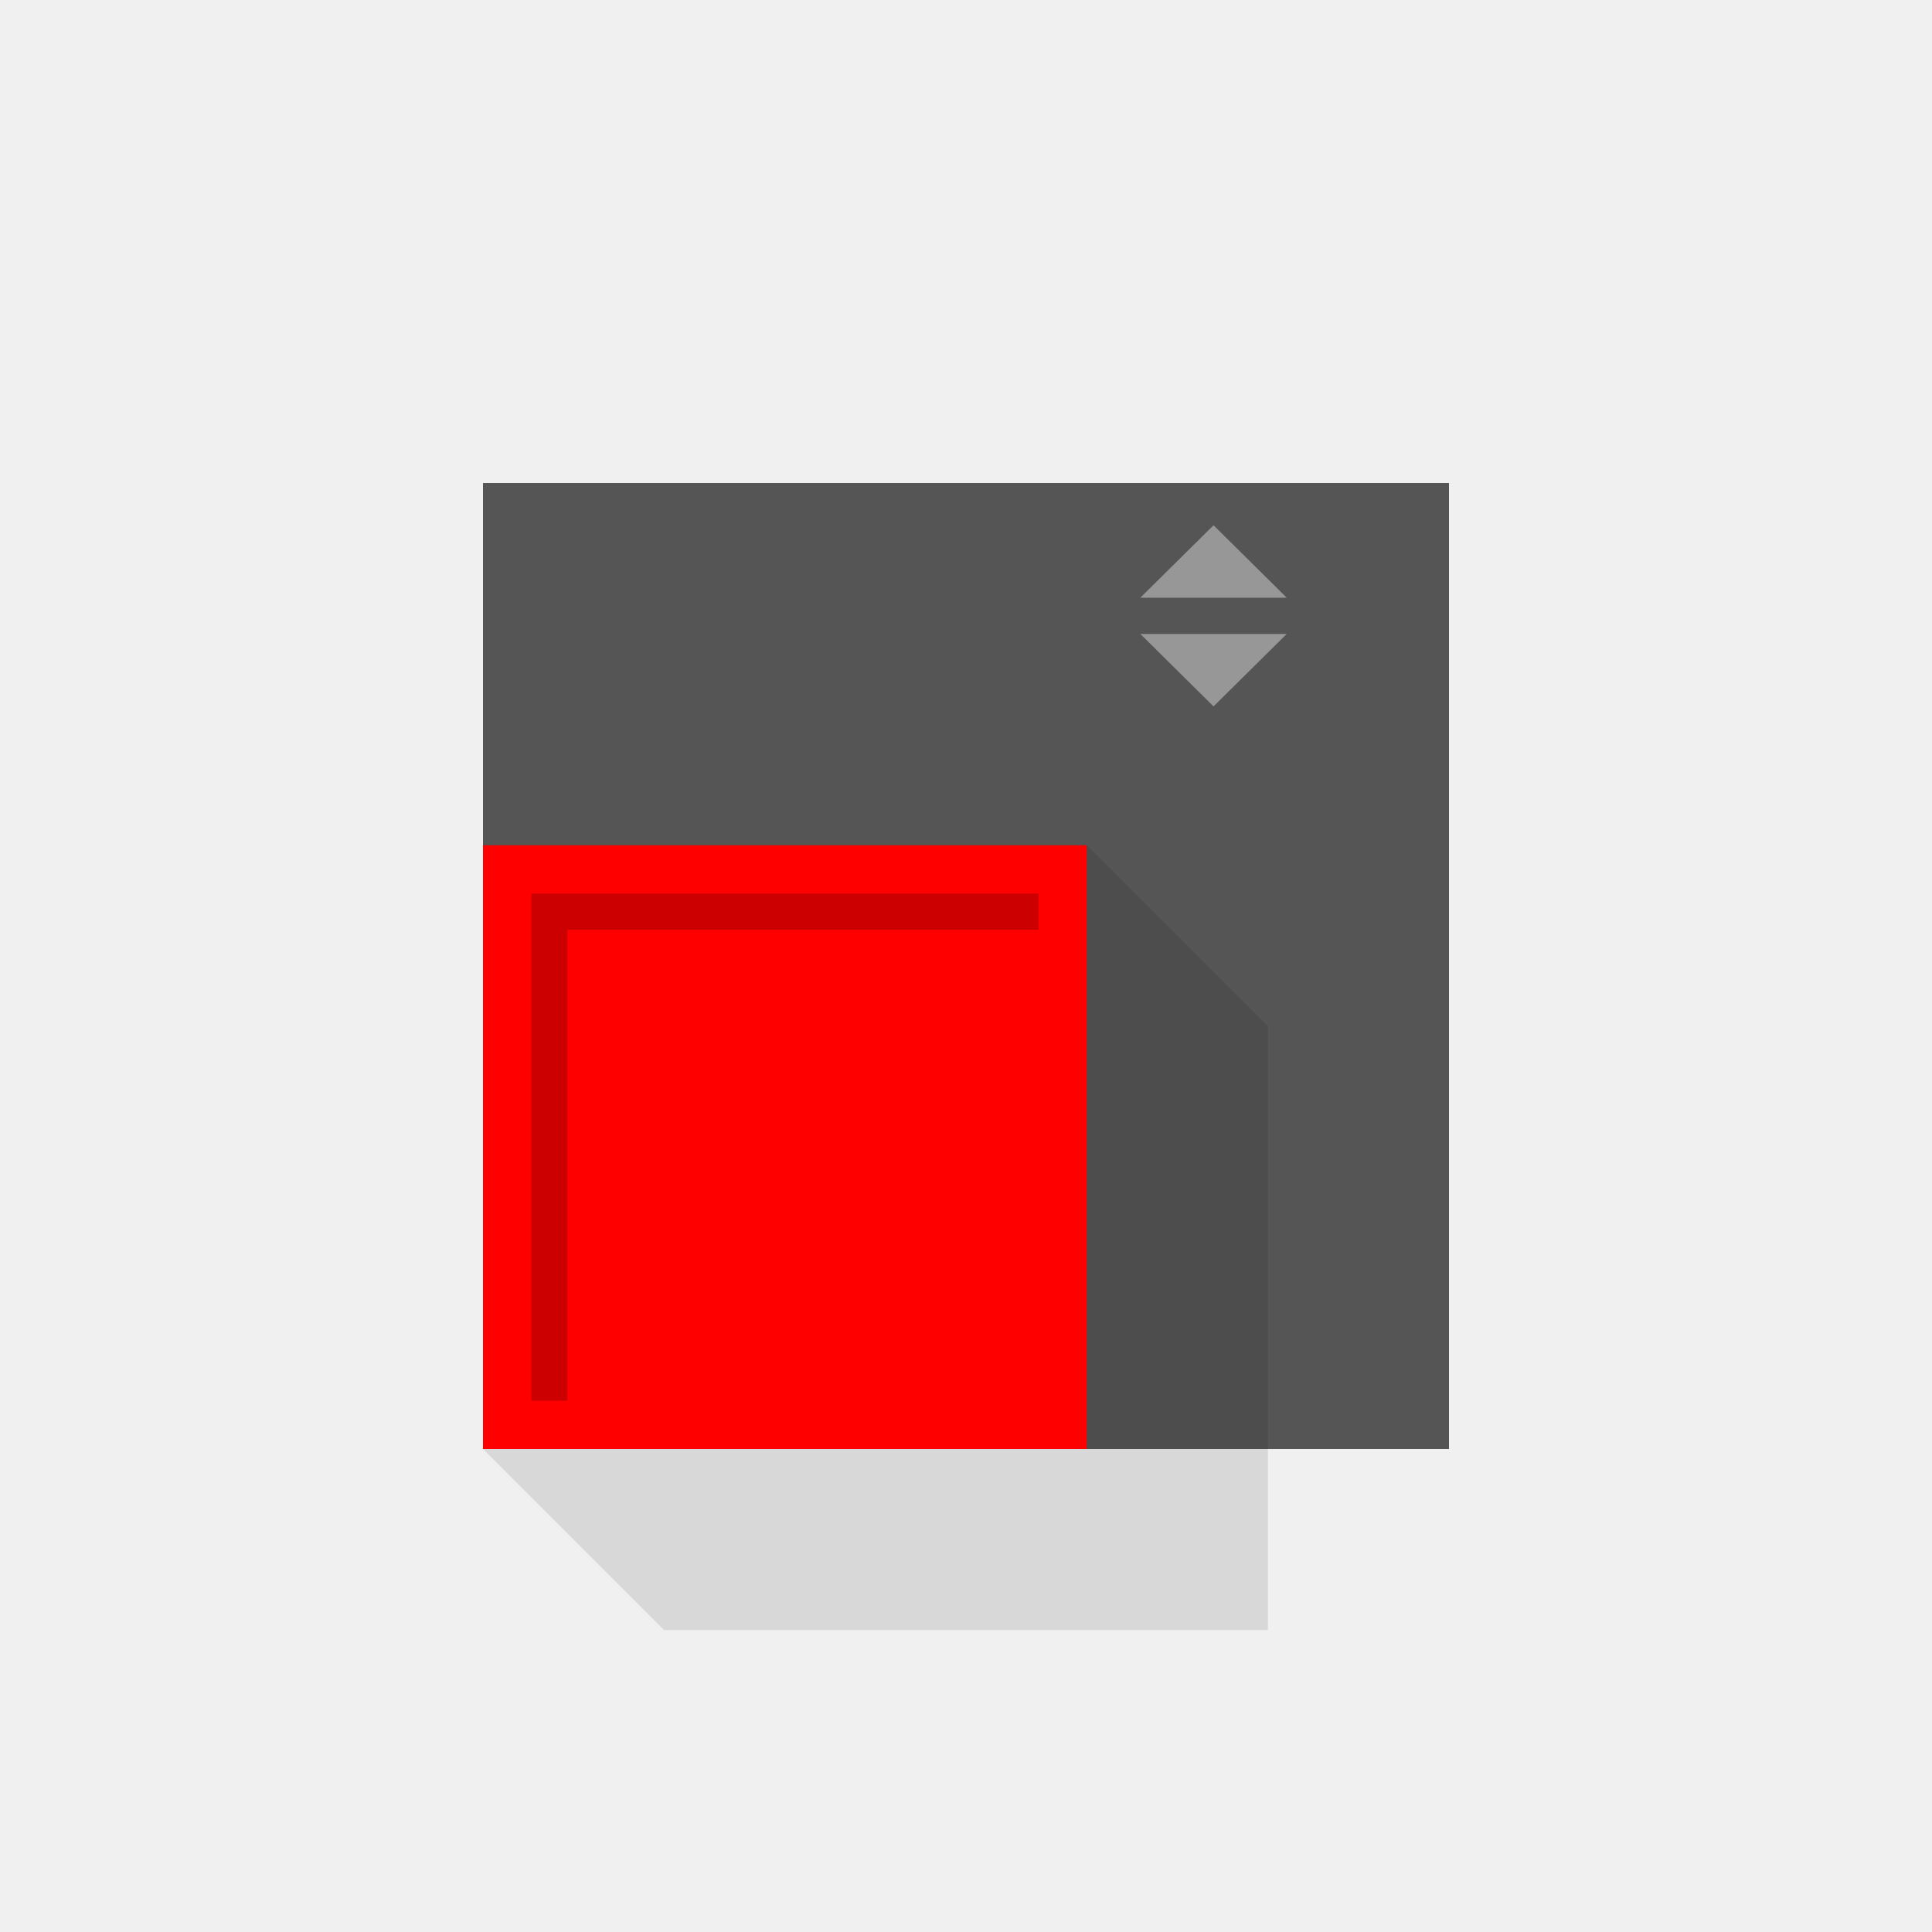
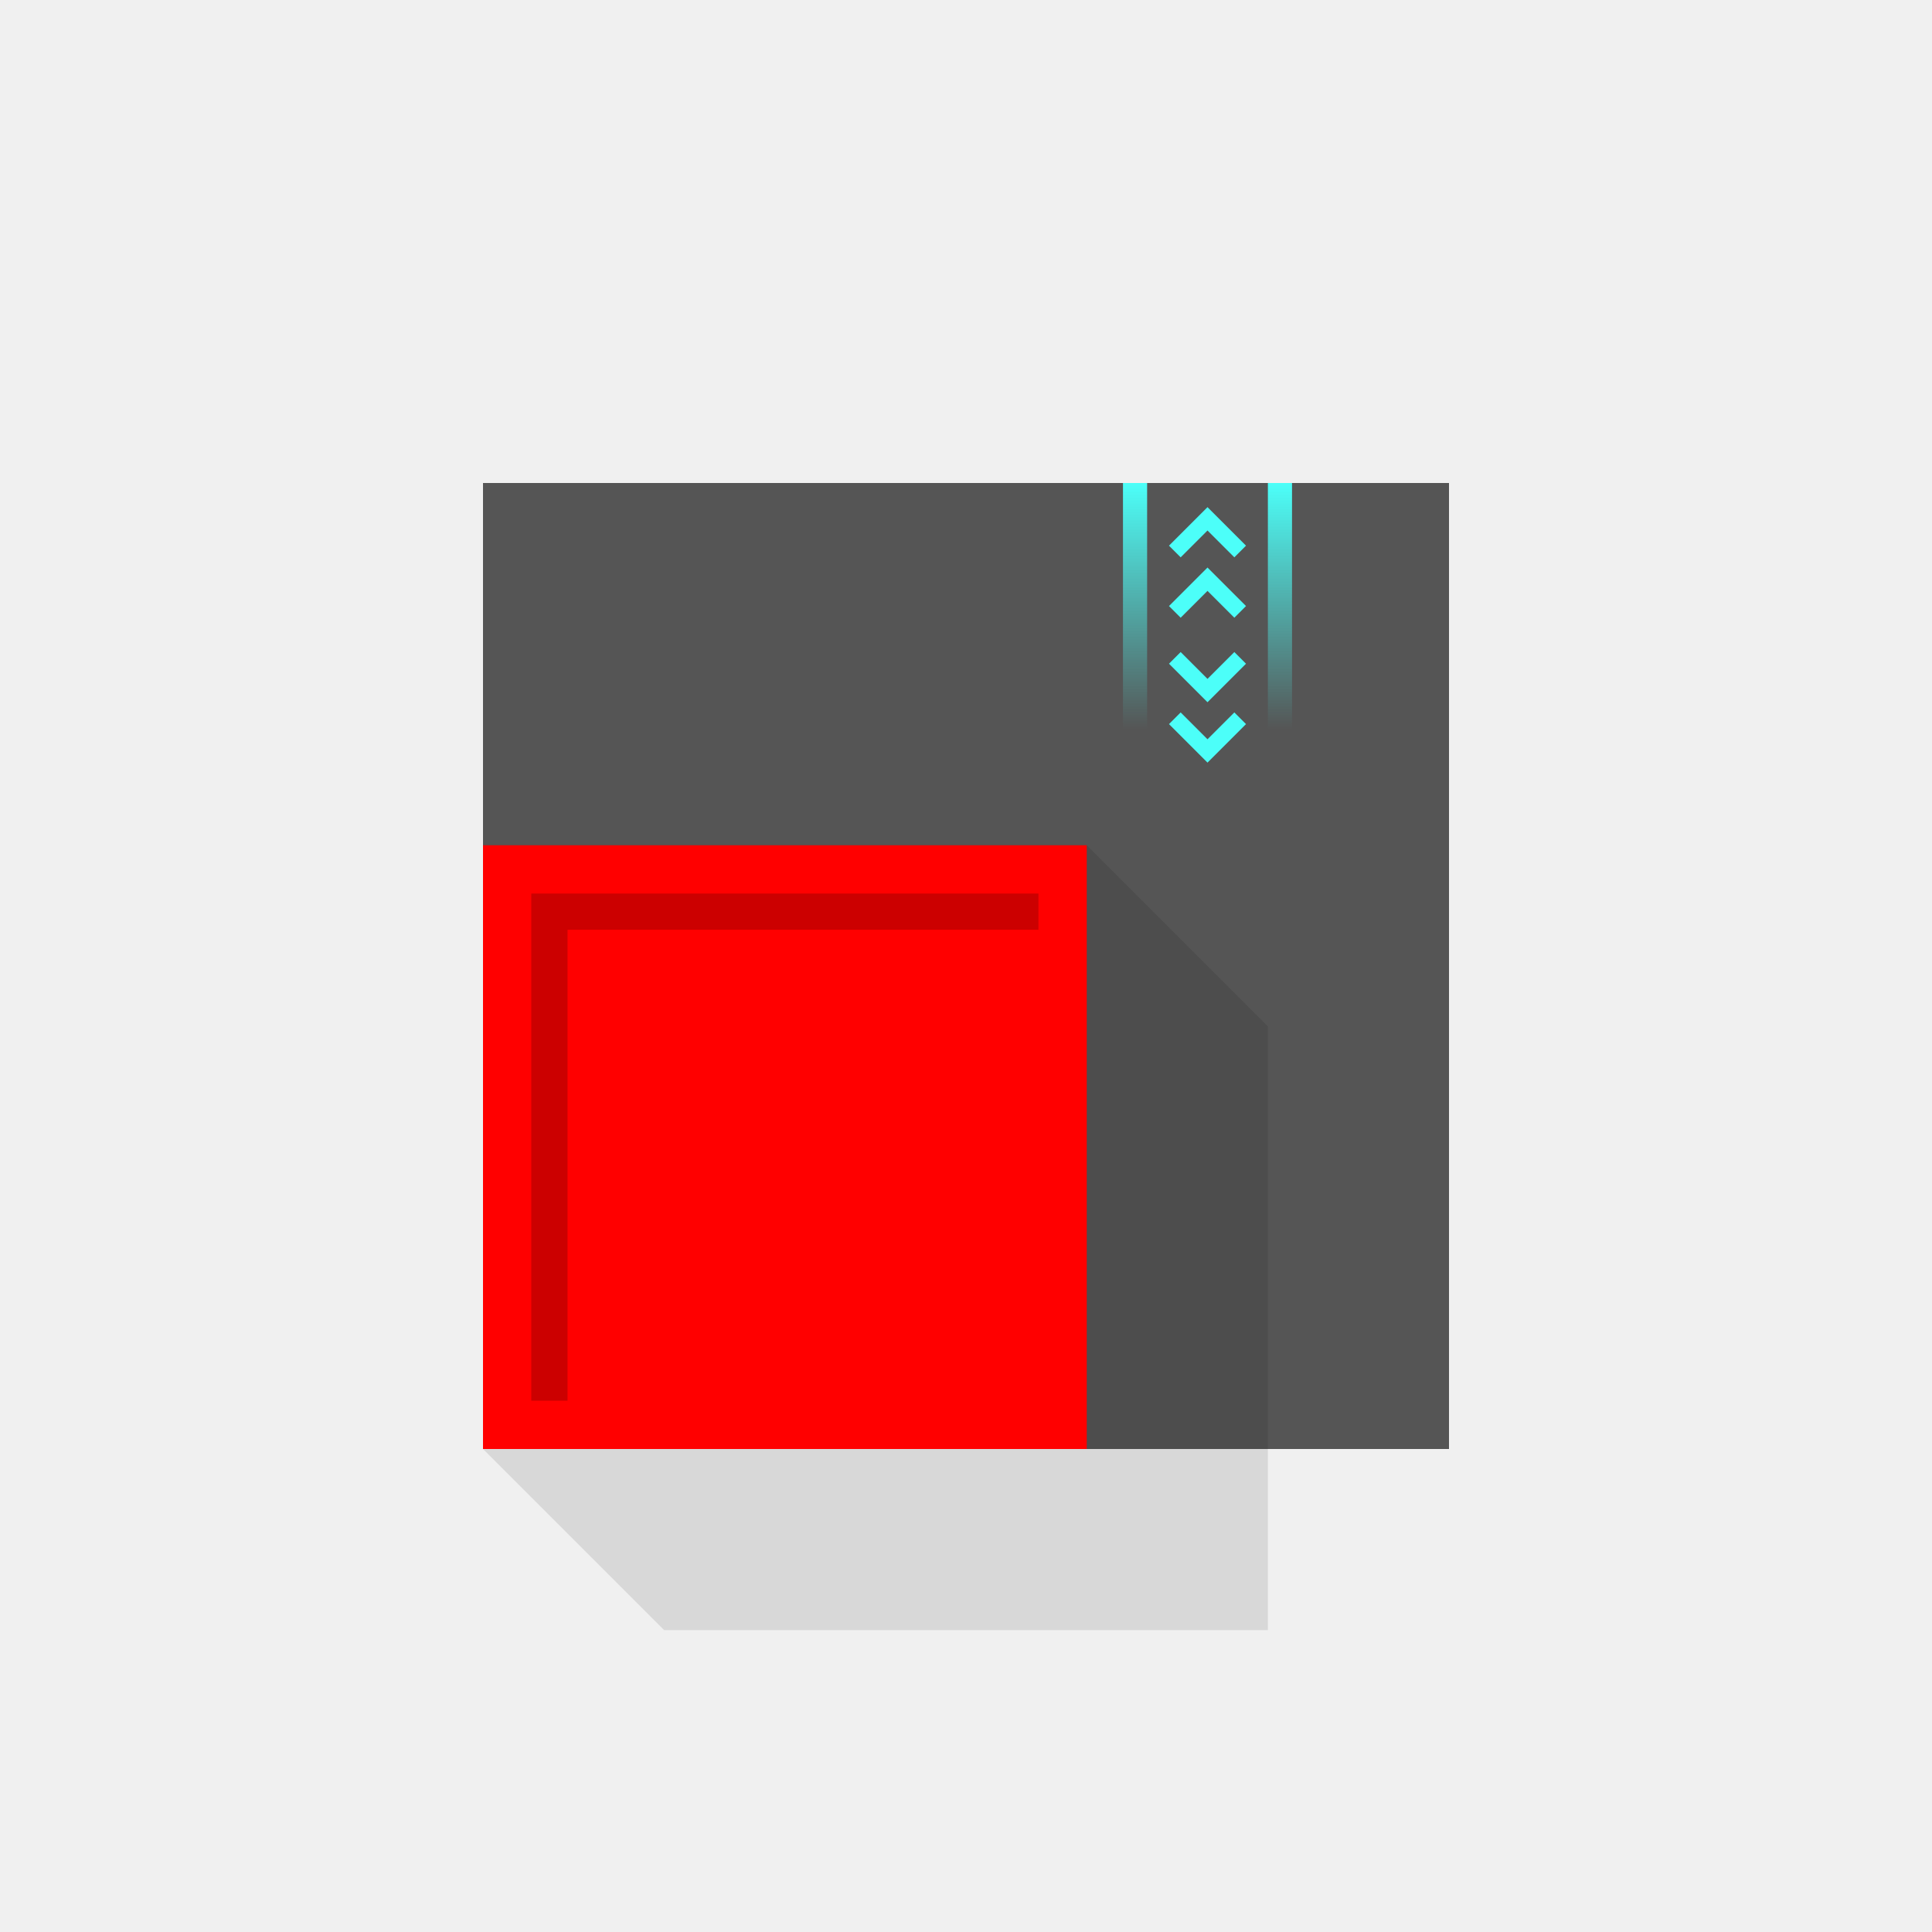
<svg xmlns="http://www.w3.org/2000/svg" width="160" height="160" viewBox="0 0 160 160" fill="none">
  <g id="Storage-Top">
    <g id="Ground">
      <rect id="Fill" x="40" y="40" width="80" height="80" fill="#555555" />
-       <path id="Polygon 1" d="M100.5 43.5L106.562 49.5L94.438 49.5L100.5 43.5Z" fill="white" fill-opacity="0.39" />
-       <path id="Polygon 2" d="M100.5 58.5L94.438 52.5L106.562 52.5L100.5 58.5Z" fill="white" fill-opacity="0.39" />
+     </g>
+     <g id="Entry">
+       <rect id="Rectangle 9" x="107" y="40" width="36" height="2" transform="rotate(90 107 40)" fill="url(#paint0_linear_99_344)" />
+       <rect id="Rectangle 10" x="95" y="40" width="36" height="2" transform="rotate(90 95 40)" fill="url(#paint1_linear_99_344)" />
+       <path id="Subtract" d="M102.223 46.156L100 43.934L97.777 46.156L96.811 45.19L100 42L103.189 45.19L102.223 46.156Z" fill="#4CFFF9" />
+       <path id="Subtract_2" d="M102.223 51.156L100 48.934L97.777 51.156L96.811 50.19L100 47L103.189 50.19L102.223 51.156Z" fill="#4CFFF9" />
+       <path id="Subtract_3" d="M97.777 54L100 56.223L102.223 54L103.189 54.967L100 58.156L96.811 54.967L97.777 54Z" fill="#4CFFF9" />
+       <path id="Subtract_4" d="M97.777 59L100 61.223L102.223 59L103.189 59.967L100 63.156L96.811 59.967L97.777 59Z" fill="#4CFFF9" />
    </g>
    <g id="Shadows">
      <path id="Shadow" d="M105 85V135H55L40 120V70H90L105 85Z" fill="black" fill-opacity="0.1" />
    </g>
    <rect id="PinPlacement" x="44.5" y="74.5" width="41" height="41" stroke="black" />
    <g id="Building">
      <rect id="RoofMain" x="40" y="70" width="50" height="50" fill="#FF0000" />
      <path id="RoofShadow" d="M86 77H47V116H44V74H86V77Z" fill="#CC0000" />
    </g>
  </g>
+   <defs>
+     <linearGradient id="paint0_linear_99_344" x1="107" y1="41" x2="143" y2="41" gradientUnits="userSpaceOnUse">
+       <stop stop-color="#4CFFF9" />
+       <stop offset="0.567" stop-color="#4CFFF9" stop-opacity="0" />
+     </linearGradient>
+     <linearGradient id="paint1_linear_99_344" x1="95" y1="41" x2="131" y2="41" gradientUnits="userSpaceOnUse">
+       <stop stop-color="#4CFFF9" />
+       <stop offset="0.567" stop-color="#4CFFF9" stop-opacity="0" />
+     </linearGradient>
+   </defs>
</svg>
